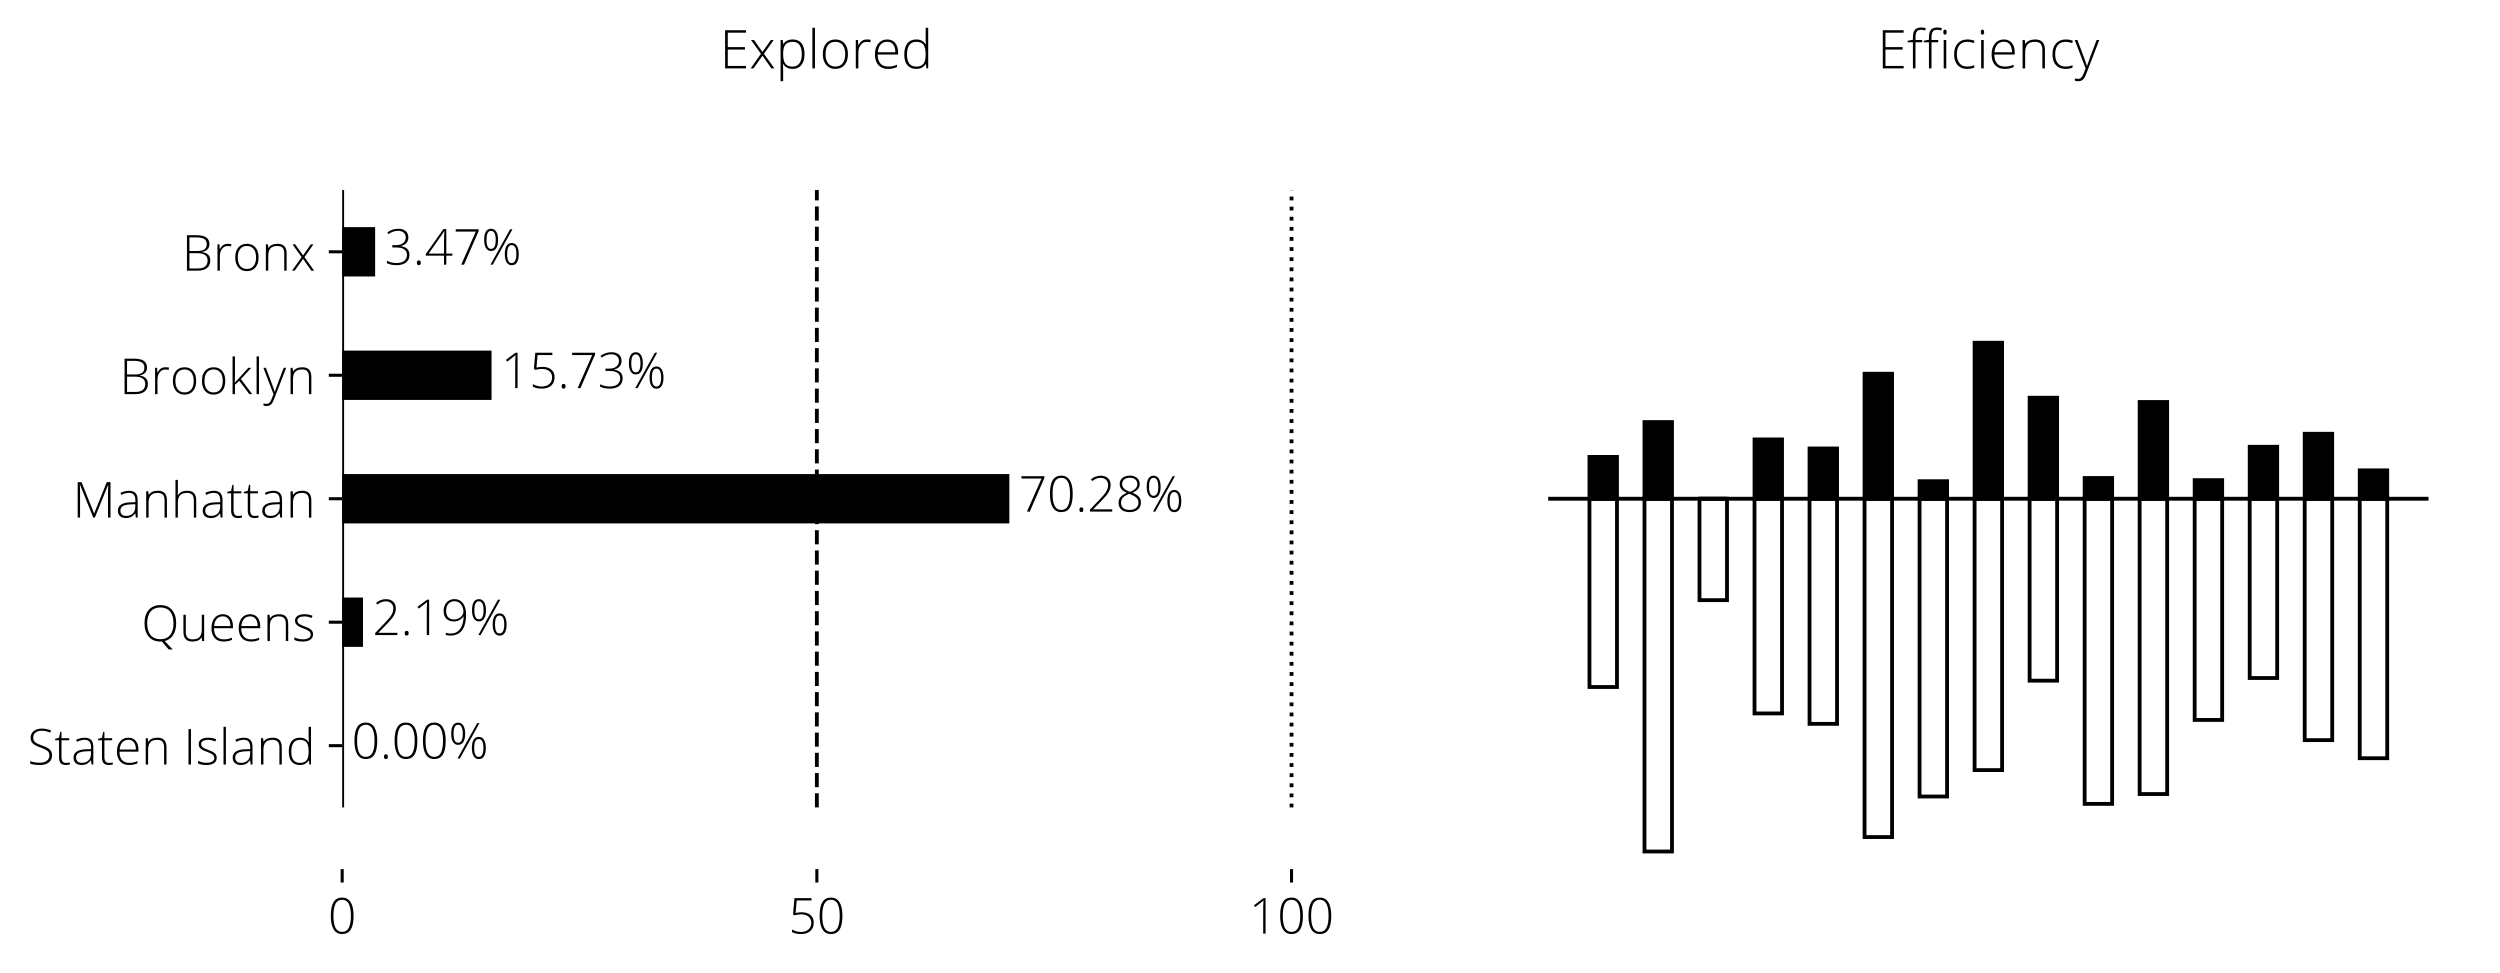
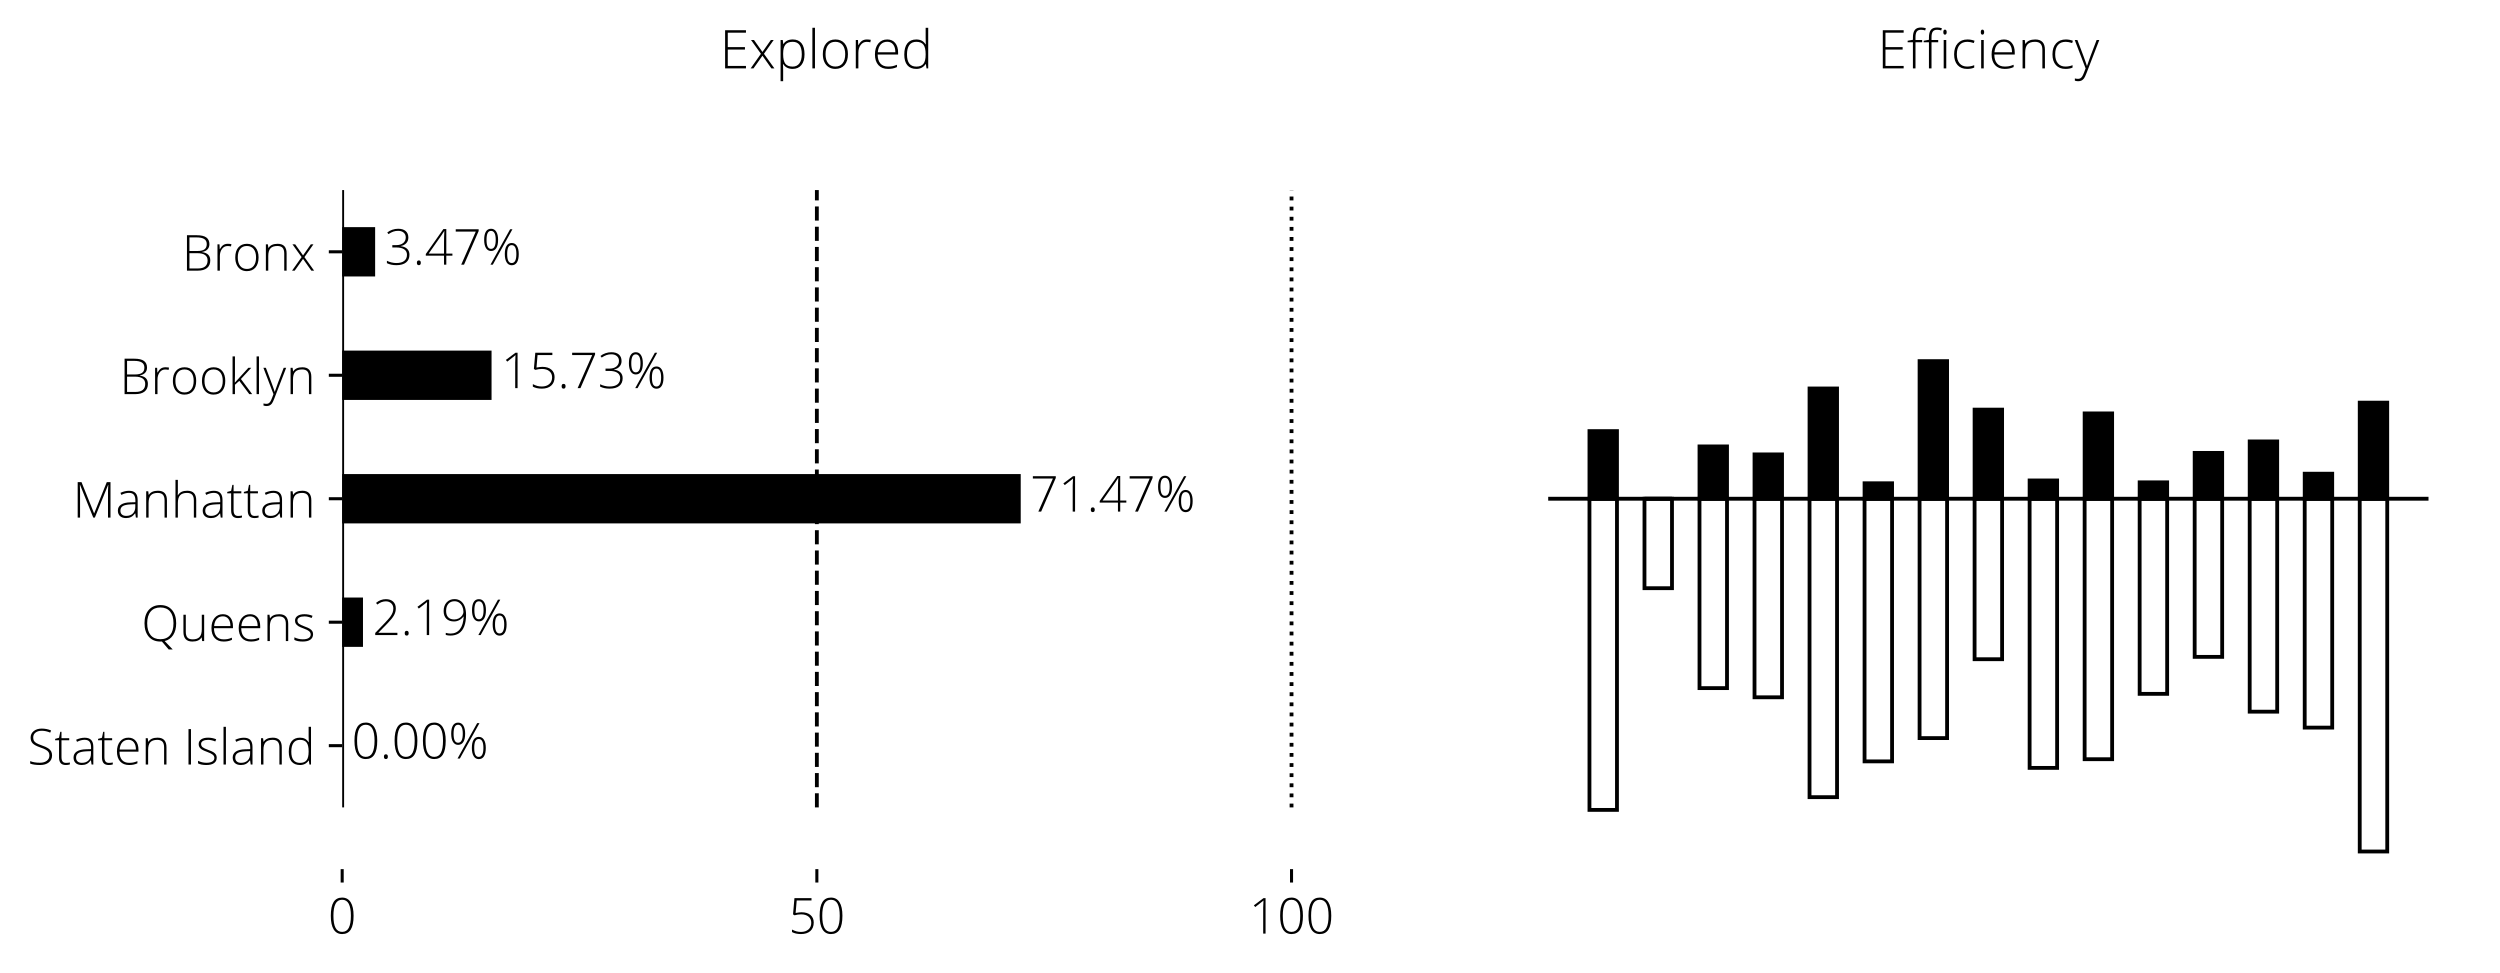
<svg xmlns="http://www.w3.org/2000/svg" xmlns:xlink="http://www.w3.org/1999/xlink" width="654.828pt" height="254.856pt" viewBox="0 0 654.828 254.856" version="1.1">
  <defs>
    <style type="text/css">*{stroke-linejoin: round; stroke-linecap: butt}</style>
  </defs>
  <g id="figure_1">
    <g id="patch_1">
      <path d="M 0 254.856  L 654.828 254.856  L 654.828 0  L 0 0  z " style="fill: #ffffff" />
    </g>
    <g id="axes_1">
      <g id="patch_2">
        <path d="M 89.628 227.654  L 343.265 227.654  L 343.265 33.614  L 89.628 33.614  L 89.628 227.654  z " style="fill: none" />
      </g>
      <g id="patch_3">
-         <path d="M 89.628 201.782  L 89.628 201.782  L 89.628 188.846  L 89.628 188.846  z " clip-path="url(#p01a5336e54)" />
+         <path d="M 89.628 201.782  L 89.628 201.782  L 89.628 188.846  L 89.628 188.846  z " clip-path="url(#p5bb6077768)" />
      </g>
      <g id="patch_4">
-         <path d="M 89.628 169.442  L 95.077 169.442  L 95.077 156.506  L 89.628 156.506  z " clip-path="url(#p01a5336e54)" />
+         <path d="M 89.628 169.442  L 95.077 169.442  L 95.077 156.506  L 89.628 156.506  z " clip-path="url(#p5bb6077768)" />
      </g>
      <g id="patch_5">
-         <path d="M 89.628 137.102  L 264.378 137.102  L 264.378 124.166  L 89.628 124.166  z " clip-path="url(#p01a5336e54)" />
+         <path d="M 89.628 137.102  L 267.36 137.102  L 267.36 124.166  L 89.628 124.166  z " clip-path="url(#p5bb6077768)" />
      </g>
      <g id="patch_6">
-         <path d="M 89.628 104.762  L 128.753 104.762  L 128.753 91.826  L 89.628 91.826  z " clip-path="url(#p01a5336e54)" />
+         <path d="M 89.628 104.762  L 128.753 104.762  L 128.753 91.826  L 89.628 91.826  z " clip-path="url(#p5bb6077768)" />
      </g>
      <g id="patch_7">
-         <path d="M 89.628 72.422  L 98.26 72.422  L 98.26 59.486  L 89.628 59.486  z " clip-path="url(#p01a5336e54)" />
+         <path d="M 89.628 72.422  L 98.26 72.422  L 98.26 59.486  L 89.628 59.486  z " clip-path="url(#p5bb6077768)" />
      </g>
      <g id="matplotlib.axis_1">
        <g id="xtick_1">
          <g id="line2d_1">
            <defs>
-               <path id="m8fd6b51f26" d="M 0 0  L 0 3.5  " style="stroke: #000000; stroke-width: 0.8" />
+               <path id="m5e5121622e" d="M 0 0  L 0 3.5  " style="stroke: #000000; stroke-width: 0.8" />
            </defs>
            <g>
-               <use xlink:href="#m8fd6b51f26" x="89.628" y="227.654" style="stroke: #000000; stroke-width: 0.8" />
+               <use xlink:href="#m5e5121622e" x="89.628" y="227.654" style="stroke: #000000; stroke-width: 0.8" />
            </g>
          </g>
          <g id="text_1">
            <g transform="translate(85.91836 244.5322)scale(0.13 -0.13)">
              <defs>
                <path id="OpenSans-Light-30" d="M 3297 2297  Q 3297 1094 2930 515  Q 2563 -63 1819 -63  Q 1103 -63 731 532  Q 359 1128 359 2297  Q 359 3491 720 4066  Q 1081 4641 1819 4641  Q 2541 4641 2919 4045  Q 3297 3450 3297 2297  z M 697 2297  Q 697 1234 975 726  Q 1253 219 1819 219  Q 2409 219 2679 744  Q 2950 1269 2950 2297  Q 2950 3309 2679 3834  Q 2409 4359 1819 4359  Q 1228 4359 962 3834  Q 697 3309 697 2297  z " transform="scale(0.015625)" />
              </defs>
              <use xlink:href="#OpenSans-Light-30" />
            </g>
          </g>
        </g>
        <g id="xtick_2">
          <g id="line2d_2">
            <g>
-               <use xlink:href="#m8fd6b51f26" x="213.96" y="227.654" style="stroke: #000000; stroke-width: 0.8" />
+               <use xlink:href="#m5e5121622e" x="213.96" y="227.654" style="stroke: #000000; stroke-width: 0.8" />
            </g>
          </g>
          <g id="text_2">
            <g transform="translate(206.5398 244.5322)scale(0.13 -0.13)">
              <defs>
                <path id="OpenSans-Light-35" d="M 1678 2747  Q 2409 2747 2829 2394  Q 3250 2041 3250 1422  Q 3250 719 2812 328  Q 2375 -63 1606 -63  Q 1266 -63 959 4  Q 653 72 447 197  L 447 519  Q 784 347 1046 280  Q 1309 213 1606 213  Q 2206 213 2568 530  Q 2931 847 2931 1388  Q 2931 1897 2578 2187  Q 2225 2478 1619 2478  Q 1213 2478 769 2356  L 581 2478  L 763 4569  L 2963 4569  L 2963 4269  L 1056 4269  L 916 2656  Q 1403 2747 1678 2747  z " transform="scale(0.015625)" />
              </defs>
              <use xlink:href="#OpenSans-Light-35" />
              <use xlink:href="#OpenSans-Light-30" x="57.08" />
            </g>
          </g>
        </g>
        <g id="xtick_3">
          <g id="line2d_3">
            <g>
-               <use xlink:href="#m8fd6b51f26" x="338.292" y="227.654" style="stroke: #000000; stroke-width: 0.8" />
+               <use xlink:href="#m5e5121622e" x="338.292" y="227.654" style="stroke: #000000; stroke-width: 0.8" />
            </g>
          </g>
          <g id="text_3">
            <g transform="translate(327.1613 244.5322)scale(0.13 -0.13)">
              <defs>
                <path id="OpenSans-Light-31" d="M 2131 0  L 1825 0  L 1825 3328  Q 1825 3781 1863 4269  Q 1816 4222 1766 4178  Q 1716 4134 800 3419  L 622 3641  L 1863 4569  L 2131 4569  L 2131 0  z " transform="scale(0.015625)" />
              </defs>
              <use xlink:href="#OpenSans-Light-31" />
              <use xlink:href="#OpenSans-Light-30" x="57.08" />
              <use xlink:href="#OpenSans-Light-30" x="114.16" />
            </g>
          </g>
        </g>
      </g>
      <g id="matplotlib.axis_2">
        <g id="ytick_1">
          <g id="line2d_4">
            <defs>
-               <path id="mf21c7e2f25" d="M 0 0  L -3.5 0  " style="stroke: #000000; stroke-width: 0.8" />
+               <path id="m77fba22100" d="M 0 0  L -3.5 0  " style="stroke: #000000; stroke-width: 0.8" />
            </defs>
            <g>
-               <use xlink:href="#mf21c7e2f25" x="89.628" y="195.314" style="stroke: #000000; stroke-width: 0.8" />
+               <use xlink:href="#m77fba22100" x="89.628" y="195.314" style="stroke: #000000; stroke-width: 0.8" />
            </g>
          </g>
          <g id="text_4">
            <g transform="translate(7.2 200.2532)scale(0.13 -0.13)">
              <defs>
                <path id="OpenSans-Light-53" d="M 3169 1178  Q 3169 606 2748 271  Q 2328 -63 1631 -63  Q 794 -63 347 122  L 347 441  Q 841 231 1606 231  Q 2169 231 2498 489  Q 2828 747 2828 1166  Q 2828 1425 2718 1595  Q 2609 1766 2362 1906  Q 2116 2047 1638 2209  Q 938 2450 670 2729  Q 403 3009 403 3475  Q 403 3988 804 4311  Q 1206 4634 1838 4634  Q 2481 4634 3047 4391  L 2931 4116  Q 2363 4353 1844 4353  Q 1338 4353 1038 4118  Q 738 3884 738 3481  Q 738 3228 830 3065  Q 922 2903 1131 2773  Q 1341 2644 1850 2463  Q 2384 2278 2653 2104  Q 2922 1931 3045 1711  Q 3169 1491 3169 1178  z " transform="scale(0.015625)" />
                <path id="OpenSans-Light-74" d="M 1466 213  Q 1759 213 1978 263  L 1978 13  Q 1753 -63 1459 -63  Q 1009 -63 795 178  Q 581 419 581 934  L 581 3128  L 78 3128  L 78 3309  L 581 3450  L 738 4219  L 897 4219  L 897 3397  L 1894 3397  L 1894 3128  L 897 3128  L 897 978  Q 897 588 1034 400  Q 1172 213 1466 213  z " transform="scale(0.015625)" />
                <path id="OpenSans-Light-61" d="M 2631 0  L 2553 538  L 2528 538  Q 2272 209 2001 73  Q 1731 -63 1363 -63  Q 863 -63 584 193  Q 306 450 306 903  Q 306 1400 720 1675  Q 1134 1950 1919 1966  L 2566 1984  L 2566 2209  Q 2566 2694 2369 2941  Q 2172 3188 1734 3188  Q 1263 3188 756 2925  L 641 3194  Q 1200 3456 1747 3456  Q 2306 3456 2582 3165  Q 2859 2875 2859 2259  L 2859 0  L 2631 0  z M 1381 219  Q 1925 219 2239 530  Q 2553 841 2553 1394  L 2553 1728  L 1959 1703  Q 1244 1669 939 1480  Q 634 1291 634 891  Q 634 572 829 395  Q 1025 219 1381 219  z " transform="scale(0.015625)" />
                <path id="OpenSans-Light-65" d="M 1941 -63  Q 1200 -63 786 393  Q 372 850 372 1672  Q 372 2484 772 2973  Q 1172 3463 1850 3463  Q 2450 3463 2797 3044  Q 3144 2625 3144 1906  L 3144 1656  L 697 1656  Q 703 956 1023 587  Q 1344 219 1941 219  Q 2231 219 2451 259  Q 2672 300 3009 434  L 3009 153  Q 2722 28 2478 -17  Q 2234 -63 1941 -63  z M 1850 3188  Q 1359 3188 1062 2864  Q 766 2541 716 1931  L 2816 1931  Q 2816 2522 2559 2855  Q 2303 3188 1850 3188  z " transform="scale(0.015625)" />
                <path id="OpenSans-Light-6e" d="M 2938 0  L 2938 2203  Q 2938 2716 2722 2948  Q 2506 3181 2053 3181  Q 1444 3181 1161 2873  Q 878 2566 878 1875  L 878 0  L 569 0  L 569 3397  L 831 3397  L 891 2931  L 909 2931  Q 1241 3463 2088 3463  Q 3244 3463 3244 2222  L 3244 0  L 2938 0  z " transform="scale(0.015625)" />
                <path id="OpenSans-Light-20" transform="scale(0.015625)" />
                <path id="OpenSans-Light-49" d="M 647 0  L 647 4569  L 966 4569  L 966 0  L 647 0  z " transform="scale(0.015625)" />
                <path id="OpenSans-Light-73" d="M 2675 884  Q 2675 428 2328 182  Q 1981 -63 1344 -63  Q 663 -63 263 147  L 263 481  Q 775 225 1344 225  Q 1847 225 2108 392  Q 2369 559 2369 838  Q 2369 1094 2161 1269  Q 1953 1444 1478 1613  Q 969 1797 762 1930  Q 556 2063 451 2230  Q 347 2397 347 2638  Q 347 3019 667 3241  Q 988 3463 1563 3463  Q 2113 3463 2606 3256  L 2491 2975  Q 1991 3181 1563 3181  Q 1147 3181 903 3043  Q 659 2906 659 2663  Q 659 2397 848 2237  Q 1038 2078 1588 1881  Q 2047 1716 2256 1583  Q 2466 1450 2570 1281  Q 2675 1113 2675 884  z " transform="scale(0.015625)" />
                <path id="OpenSans-Light-6c" d="M 878 0  L 569 0  L 569 4863  L 878 4863  L 878 0  z " transform="scale(0.015625)" />
                <path id="OpenSans-Light-64" d="M 1813 3463  Q 2181 3463 2450 3328  Q 2719 3194 2931 2869  L 2950 2869  Q 2931 3263 2931 3641  L 2931 4863  L 3238 4863  L 3238 0  L 3034 0  L 2956 519  L 2931 519  Q 2544 -63 1819 -63  Q 1116 -63 744 375  Q 372 813 372 1650  Q 372 2531 740 2997  Q 1109 3463 1813 3463  z M 1813 3181  Q 1256 3181 976 2790  Q 697 2400 697 1656  Q 697 213 1819 213  Q 2394 213 2662 547  Q 2931 881 2931 1650  L 2931 1703  Q 2931 2491 2667 2836  Q 2403 3181 1813 3181  z " transform="scale(0.015625)" />
              </defs>
              <use xlink:href="#OpenSans-Light-53" />
              <use xlink:href="#OpenSans-Light-74" x="54.492" />
              <use xlink:href="#OpenSans-Light-61" x="87.988" />
              <use xlink:href="#OpenSans-Light-74" x="140.967" />
              <use xlink:href="#OpenSans-Light-65" x="174.463" />
              <use xlink:href="#OpenSans-Light-6e" x="229.346" />
              <use xlink:href="#OpenSans-Light-20" x="288.33" />
              <use xlink:href="#OpenSans-Light-49" x="314.307" />
              <use xlink:href="#OpenSans-Light-73" x="339.502" />
              <use xlink:href="#OpenSans-Light-6c" x="386.084" />
              <use xlink:href="#OpenSans-Light-61" x="408.691" />
              <use xlink:href="#OpenSans-Light-6e" x="461.67" />
              <use xlink:href="#OpenSans-Light-64" x="520.654" />
            </g>
          </g>
        </g>
        <g id="ytick_2">
          <g id="line2d_5">
            <g>
-               <use xlink:href="#mf21c7e2f25" x="89.628" y="162.974" style="stroke: #000000; stroke-width: 0.8" />
+               <use xlink:href="#m77fba22100" x="89.628" y="162.974" style="stroke: #000000; stroke-width: 0.8" />
            </g>
          </g>
          <g id="text_5">
            <g transform="translate(37.03094 167.9132)scale(0.13 -0.13)">
              <defs>
                <path id="OpenSans-Light-51" d="M 4488 2291  Q 4488 1372 4094 770  Q 3700 169 3003 0  L 4044 -1088  L 3525 -1088  L 2644 -56  L 2541 -63  L 2444 -63  Q 1491 -63 947 570  Q 403 1203 403 2297  Q 403 3388 951 4014  Q 1500 4641 2450 4641  Q 3406 4641 3947 4011  Q 4488 3381 4488 2291  z M 750 2291  Q 750 1309 1187 773  Q 1625 238 2444 238  Q 3269 238 3705 769  Q 4141 1300 4141 2291  Q 4141 3278 3705 3804  Q 3269 4331 2450 4331  Q 1634 4331 1192 3800  Q 750 3269 750 2291  z " transform="scale(0.015625)" />
                <path id="OpenSans-Light-75" d="M 838 3397  L 838 1197  Q 838 684 1053 451  Q 1269 219 1722 219  Q 2328 219 2614 525  Q 2900 831 2900 1522  L 2900 3397  L 3206 3397  L 3206 0  L 2944 0  L 2888 469  L 2869 469  Q 2538 -63 1691 -63  Q 531 -63 531 1178  L 531 3397  L 838 3397  z " transform="scale(0.015625)" />
              </defs>
              <use xlink:href="#OpenSans-Light-51" />
              <use xlink:href="#OpenSans-Light-75" x="76.416" />
              <use xlink:href="#OpenSans-Light-65" x="135.4" />
              <use xlink:href="#OpenSans-Light-65" x="190.283" />
              <use xlink:href="#OpenSans-Light-6e" x="245.166" />
              <use xlink:href="#OpenSans-Light-73" x="304.15" />
            </g>
          </g>
        </g>
        <g id="ytick_3">
          <g id="line2d_6">
            <g>
-               <use xlink:href="#mf21c7e2f25" x="89.628" y="130.634" style="stroke: #000000; stroke-width: 0.8" />
+               <use xlink:href="#m77fba22100" x="89.628" y="130.634" style="stroke: #000000; stroke-width: 0.8" />
            </g>
          </g>
          <g id="text_6">
            <g transform="translate(19.03406 135.5732)scale(0.13 -0.13)">
              <defs>
                <path id="OpenSans-Light-4d" d="M 2656 0  L 953 4219  L 928 4219  Q 953 3831 953 3425  L 953 0  L 647 0  L 647 4569  L 1141 4569  L 2759 550  L 2778 550  L 4397 4569  L 4878 4569  L 4878 0  L 4556 0  L 4556 3463  Q 4556 3825 4594 4213  L 4569 4213  L 2859 0  L 2656 0  z " transform="scale(0.015625)" />
                <path id="OpenSans-Light-68" d="M 2938 0  L 2938 2203  Q 2938 2716 2722 2948  Q 2506 3181 2053 3181  Q 1444 3181 1161 2873  Q 878 2566 878 1875  L 878 0  L 569 0  L 569 4863  L 878 4863  L 878 3316  L 863 2881  L 884 2881  Q 1075 3188 1365 3325  Q 1656 3463 2088 3463  Q 3244 3463 3244 2222  L 3244 0  L 2938 0  z " transform="scale(0.015625)" />
              </defs>
              <use xlink:href="#OpenSans-Light-4d" />
              <use xlink:href="#OpenSans-Light-61" x="86.279" />
              <use xlink:href="#OpenSans-Light-6e" x="139.258" />
              <use xlink:href="#OpenSans-Light-68" x="198.242" />
              <use xlink:href="#OpenSans-Light-61" x="257.227" />
              <use xlink:href="#OpenSans-Light-74" x="310.205" />
              <use xlink:href="#OpenSans-Light-74" x="343.701" />
              <use xlink:href="#OpenSans-Light-61" x="377.197" />
              <use xlink:href="#OpenSans-Light-6e" x="430.176" />
            </g>
          </g>
        </g>
        <g id="ytick_4">
          <g id="line2d_7">
            <g>
-               <use xlink:href="#mf21c7e2f25" x="89.628" y="98.294" style="stroke: #000000; stroke-width: 0.8" />
+               <use xlink:href="#m77fba22100" x="89.628" y="98.294" style="stroke: #000000; stroke-width: 0.8" />
            </g>
          </g>
          <g id="text_7">
            <g transform="translate(31.31703 103.2332)scale(0.13 -0.13)">
              <defs>
                <path id="OpenSans-Light-42" d="M 647 4569  L 1900 4569  Q 2747 4569 3144 4281  Q 3541 3994 3541 3413  Q 3541 3016 3298 2752  Q 3056 2488 2591 2413  L 2591 2394  Q 3138 2313 3395 2048  Q 3653 1784 3653 1313  Q 3653 681 3234 340  Q 2816 0 2047 0  L 647 0  L 647 4569  z M 966 2534  L 1972 2534  Q 2616 2534 2908 2748  Q 3200 2963 3200 3419  Q 3200 3875 2870 4081  Q 2541 4288 1888 4288  L 966 4288  L 966 2534  z M 966 2253  L 966 281  L 2041 281  Q 3309 281 3309 1313  Q 3309 2253 1972 2253  L 966 2253  z " transform="scale(0.015625)" />
                <path id="OpenSans-Light-72" d="M 1906 3463  Q 2122 3463 2369 3419  L 2309 3122  Q 2097 3175 1869 3175  Q 1434 3175 1156 2806  Q 878 2438 878 1875  L 878 0  L 569 0  L 569 3397  L 831 3397  L 863 2784  L 884 2784  Q 1094 3159 1331 3311  Q 1569 3463 1906 3463  z " transform="scale(0.015625)" />
                <path id="OpenSans-Light-6f" d="M 3378 1703  Q 3378 872 2975 404  Q 2572 -63 1863 -63  Q 1416 -63 1075 153  Q 734 369 553 772  Q 372 1175 372 1703  Q 372 2534 775 2998  Q 1178 3463 1881 3463  Q 2581 3463 2979 2992  Q 3378 2522 3378 1703  z M 697 1703  Q 697 1003 1005 611  Q 1313 219 1875 219  Q 2438 219 2745 611  Q 3053 1003 3053 1703  Q 3053 2406 2742 2793  Q 2431 3181 1869 3181  Q 1306 3181 1001 2795  Q 697 2409 697 1703  z " transform="scale(0.015625)" />
                <path id="OpenSans-Light-6b" d="M 872 1491  L 2606 3397  L 2981 3397  L 1644 1947  L 3097 0  L 2725 0  L 1434 1716  L 878 1209  L 878 0  L 569 0  L 569 4863  L 878 4863  L 878 2425  L 856 1491  L 872 1491  z " transform="scale(0.015625)" />
                <path id="OpenSans-Light-79" d="M 0 3397  L 319 3397  L 1038 1491  Q 1366 613 1453 306  L 1472 306  Q 1603 709 1900 1509  L 2619 3397  L 2938 3397  L 1416 -550  Q 1231 -1031 1106 -1200  Q 981 -1369 814 -1453  Q 647 -1538 409 -1538  Q 231 -1538 13 -1472  L 13 -1203  Q 194 -1253 403 -1253  Q 563 -1253 684 -1178  Q 806 -1103 904 -945  Q 1003 -788 1133 -445  Q 1263 -103 1300 0  L 0 3397  z " transform="scale(0.015625)" />
              </defs>
              <use xlink:href="#OpenSans-Light-42" />
              <use xlink:href="#OpenSans-Light-72" x="62.695" />
              <use xlink:href="#OpenSans-Light-6f" x="101.611" />
              <use xlink:href="#OpenSans-Light-6f" x="160.205" />
              <use xlink:href="#OpenSans-Light-6b" x="218.799" />
              <use xlink:href="#OpenSans-Light-6c" x="267.188" />
              <use xlink:href="#OpenSans-Light-79" x="289.795" />
              <use xlink:href="#OpenSans-Light-6e" x="335.693" />
            </g>
          </g>
        </g>
        <g id="ytick_5">
          <g id="line2d_8">
            <g>
-               <use xlink:href="#mf21c7e2f25" x="89.628" y="65.954" style="stroke: #000000; stroke-width: 0.8" />
+               <use xlink:href="#m77fba22100" x="89.628" y="65.954" style="stroke: #000000; stroke-width: 0.8" />
            </g>
          </g>
          <g id="text_8">
            <g transform="translate(47.65641 70.89317)scale(0.13 -0.13)">
              <defs>
                <path id="OpenSans-Light-78" d="M 1403 1747  L 219 3397  L 575 3397  L 1588 1966  L 2591 3397  L 2931 3397  L 1766 1747  L 3016 0  L 2656 0  L 1588 1516  L 513 0  L 172 0  L 1403 1747  z " transform="scale(0.015625)" />
              </defs>
              <use xlink:href="#OpenSans-Light-42" />
              <use xlink:href="#OpenSans-Light-72" x="62.695" />
              <use xlink:href="#OpenSans-Light-6f" x="101.611" />
              <use xlink:href="#OpenSans-Light-6e" x="160.205" />
              <use xlink:href="#OpenSans-Light-78" x="219.189" />
            </g>
          </g>
        </g>
      </g>
      <g id="LineCollection_1">
-         <path d="M 89.628 211.484  L 89.628 49.784  " clip-path="url(#p01a5336e54)" style="fill: none; stroke: #000000" />
+         <path d="M 89.628 211.484  L 89.628 49.784  " clip-path="url(#p5bb6077768)" style="fill: none; stroke: #000000" />
      </g>
      <g id="LineCollection_2">
-         <path d="M 213.96 211.484  L 213.96 49.784  " clip-path="url(#p01a5336e54)" style="fill: none; stroke-dasharray: 3.7,1.6; stroke-dashoffset: 0; stroke: #000000" />
+         <path d="M 213.96 211.484  L 213.96 49.784  " clip-path="url(#p5bb6077768)" style="fill: none; stroke-dasharray: 3.7,1.6; stroke-dashoffset: 0; stroke: #000000" />
      </g>
      <g id="LineCollection_3">
-         <path d="M 338.292 211.484  L 338.292 49.784  " clip-path="url(#p01a5336e54)" style="fill: none; stroke-dasharray: 1,1.65; stroke-dashoffset: 0; stroke: #000000" />
+         <path d="M 338.292 211.484  L 338.292 49.784  " clip-path="url(#p5bb6077768)" style="fill: none; stroke-dasharray: 1,1.65; stroke-dashoffset: 0; stroke: #000000" />
      </g>
      <g id="text_9">
        <g transform="translate(92.11507 198.6911)scale(0.13 -0.13)">
          <defs>
            <path id="OpenSans-Light-2e" d="M 506 244  Q 506 550 756 550  Q 1013 550 1013 244  Q 1013 -63 756 -63  Q 506 -63 506 244  z " transform="scale(0.015625)" />
            <path id="OpenSans-Light-25" d="M 659 3206  Q 659 2625 800 2333  Q 941 2041 1241 2041  Q 1844 2041 1844 3206  Q 1844 3781 1689 4070  Q 1534 4359 1241 4359  Q 941 4359 800 4070  Q 659 3781 659 3206  z M 2150 3206  Q 2150 2500 1915 2133  Q 1681 1766 1241 1766  Q 825 1766 589 2142  Q 353 2519 353 3206  Q 353 3903 578 4268  Q 803 4634 1241 4634  Q 1675 4634 1912 4257  Q 2150 3881 2150 3206  z M 3322 1369  Q 3322 791 3462 502  Q 3603 213 3903 213  Q 4506 213 4506 1369  Q 4506 2522 3903 2522  Q 3603 2522 3462 2236  Q 3322 1950 3322 1369  z M 4813 1369  Q 4813 663 4581 295  Q 4350 -72 3909 -72  Q 3484 -72 3250 308  Q 3016 688 3016 1369  Q 3016 2072 3245 2434  Q 3475 2797 3909 2797  Q 4338 2797 4575 2422  Q 4813 2047 4813 1369  z M 4000 4569  L 1466 0  L 1166 0  L 3700 4569  L 4000 4569  z " transform="scale(0.015625)" />
          </defs>
          <use xlink:href="#OpenSans-Light-30" />
          <use xlink:href="#OpenSans-Light-2e" x="57.08" />
          <use xlink:href="#OpenSans-Light-30" x="80.859" />
          <use xlink:href="#OpenSans-Light-30" x="137.939" />
          <use xlink:href="#OpenSans-Light-25" x="195.02" />
        </g>
      </g>
      <g id="text_10">
        <g transform="translate(97.5641 166.3511)scale(0.13 -0.13)">
          <defs>
            <path id="OpenSans-Light-32" d="M 3213 0  L 353 0  L 353 275  L 1569 1544  Q 2081 2075 2287 2356  Q 2494 2638 2591 2894  Q 2688 3150 2688 3431  Q 2688 3841 2419 4097  Q 2150 4353 1722 4353  Q 1150 4353 628 3938  L 459 4153  Q 1031 4634 1728 4634  Q 2325 4634 2667 4315  Q 3009 3997 3009 3438  Q 3009 2984 2779 2561  Q 2550 2138 1941 1516  L 769 313  L 769 300  L 3213 300  L 3213 0  z " transform="scale(0.015625)" />
            <path id="OpenSans-Light-39" d="M 3238 2631  Q 3238 1731 3002 1125  Q 2766 519 2314 228  Q 1863 -63 1222 -63  Q 897 -63 622 19  L 622 288  Q 756 244 945 220  Q 1134 197 1234 197  Q 2006 197 2443 755  Q 2881 1313 2931 2381  L 2894 2381  Q 2666 2081 2350 1920  Q 2034 1759 1691 1759  Q 1056 1759 701 2109  Q 347 2459 347 3103  Q 347 3791 736 4216  Q 1125 4641 1747 4641  Q 2197 4641 2534 4405  Q 2872 4169 3055 3712  Q 3238 3256 3238 2631  z M 1747 4366  Q 1253 4366 959 4033  Q 666 3700 666 3122  Q 666 2578 937 2297  Q 1209 2016 1716 2016  Q 2031 2016 2304 2156  Q 2578 2297 2739 2530  Q 2900 2763 2900 3003  Q 2900 3369 2754 3687  Q 2609 4006 2348 4186  Q 2088 4366 1747 4366  z " transform="scale(0.015625)" />
          </defs>
          <use xlink:href="#OpenSans-Light-32" />
          <use xlink:href="#OpenSans-Light-2e" x="57.08" />
          <use xlink:href="#OpenSans-Light-31" x="80.859" />
          <use xlink:href="#OpenSans-Light-39" x="137.939" />
          <use xlink:href="#OpenSans-Light-25" x="195.02" />
        </g>
      </g>
      <g id="text_11">
-         <g transform="translate(266.8644 134.0111)scale(0.13 -0.13)">
+         <g transform="translate(269.8467 134.0111)scale(0.13 -0.13)">
          <defs>
            <path id="OpenSans-Light-37" d="M 1044 0  L 2925 4269  L 341 4269  L 341 4569  L 3297 4569  L 3297 4341  L 1409 0  L 1044 0  z " transform="scale(0.015625)" />
-             <path id="OpenSans-Light-38" d="M 1819 4647  Q 2400 4647 2754 4350  Q 3109 4053 3109 3547  Q 3109 3197 2889 2928  Q 2669 2659 2175 2431  Q 2775 2184 3019 1890  Q 3263 1597 3263 1178  Q 3263 613 2867 275  Q 2472 -63 1806 -63  Q 1116 -63 747 253  Q 378 569 378 1172  Q 378 1581 637 1890  Q 897 2200 1441 2419  Q 938 2656 731 2920  Q 525 3184 525 3553  Q 525 3881 690 4129  Q 856 4378 1154 4512  Q 1453 4647 1819 4647  z M 697 1125  Q 697 694 989 456  Q 1281 219 1806 219  Q 2319 219 2631 470  Q 2944 722 2944 1153  Q 2944 1541 2698 1783  Q 2453 2025 1753 2291  Q 1178 2069 937 1800  Q 697 1531 697 1125  z M 1813 4366  Q 1372 4366 1105 4148  Q 838 3931 838 3553  Q 838 3334 936 3167  Q 1034 3000 1220 2864  Q 1406 2728 1844 2547  Q 2353 2744 2575 2981  Q 2797 3219 2797 3553  Q 2797 3928 2533 4147  Q 2269 4366 1813 4366  z " transform="scale(0.015625)" />
+             <path id="OpenSans-Light-34" d="M 3566 1166  L 2778 1166  L 2778 0  L 2484 0  L 2484 1166  L 134 1166  L 134 1375  L 2400 4594  L 2778 4594  L 2778 1434  L 3566 1434  L 3566 1166  z M 2484 1434  L 2484 2741  Q 2484 3684 2528 4325  L 2503 4325  Q 2441 4209 2119 3738  L 506 1434  L 2484 1434  z " transform="scale(0.015625)" />
          </defs>
          <use xlink:href="#OpenSans-Light-37" />
-           <use xlink:href="#OpenSans-Light-30" x="57.08" />
+           <use xlink:href="#OpenSans-Light-31" x="57.08" />
          <use xlink:href="#OpenSans-Light-2e" x="114.16" />
-           <use xlink:href="#OpenSans-Light-32" x="137.939" />
-           <use xlink:href="#OpenSans-Light-38" x="195.02" />
+           <use xlink:href="#OpenSans-Light-34" x="137.939" />
+           <use xlink:href="#OpenSans-Light-37" x="195.02" />
          <use xlink:href="#OpenSans-Light-25" x="252.1" />
        </g>
      </g>
      <g id="text_12">
        <g transform="translate(131.2399 101.6711)scale(0.13 -0.13)">
          <defs>
            <path id="OpenSans-Light-33" d="M 3059 3494  Q 3059 3069 2792 2778  Q 2525 2488 2075 2406  L 2075 2388  Q 2625 2319 2912 2037  Q 3200 1756 3200 1281  Q 3200 641 2764 289  Q 2328 -63 1509 -63  Q 813 -63 294 197  L 294 506  Q 556 369 882 291  Q 1209 213 1497 213  Q 2188 213 2534 492  Q 2881 772 2881 1281  Q 2881 1734 2526 1978  Q 2172 2222 1484 2222  L 991 2222  L 991 2522  L 1491 2522  Q 2059 2522 2392 2792  Q 2725 3063 2725 3525  Q 2725 3906 2454 4136  Q 2184 4366 1747 4366  Q 1406 4366 1125 4270  Q 844 4175 494 3944  L 341 4153  Q 606 4375 981 4504  Q 1356 4634 1741 4634  Q 2372 4634 2715 4336  Q 3059 4038 3059 3494  z " transform="scale(0.015625)" />
          </defs>
          <use xlink:href="#OpenSans-Light-31" />
          <use xlink:href="#OpenSans-Light-35" x="57.08" />
          <use xlink:href="#OpenSans-Light-2e" x="114.16" />
          <use xlink:href="#OpenSans-Light-37" x="137.939" />
          <use xlink:href="#OpenSans-Light-33" x="195.02" />
          <use xlink:href="#OpenSans-Light-25" x="252.1" />
        </g>
      </g>
      <g id="text_13">
        <g transform="translate(100.7466 69.33114)scale(0.13 -0.13)">
-           <defs>
-             <path id="OpenSans-Light-34" d="M 3566 1166  L 2778 1166  L 2778 0  L 2484 0  L 2484 1166  L 134 1166  L 134 1375  L 2400 4594  L 2778 4594  L 2778 1434  L 3566 1434  L 3566 1166  z M 2484 1434  L 2484 2741  Q 2484 3684 2528 4325  L 2503 4325  Q 2441 4209 2119 3738  L 506 1434  L 2484 1434  z " transform="scale(0.015625)" />
-           </defs>
          <use xlink:href="#OpenSans-Light-33" />
          <use xlink:href="#OpenSans-Light-2e" x="57.08" />
          <use xlink:href="#OpenSans-Light-34" x="80.859" />
          <use xlink:href="#OpenSans-Light-37" x="137.939" />
          <use xlink:href="#OpenSans-Light-25" x="195.02" />
        </g>
      </g>
      <g id="text_14">
        <g transform="translate(188.5144 17.91219)scale(0.14 -0.14)">
          <defs>
            <path id="OpenSans-Light-45" d="M 3144 0  L 647 0  L 647 4569  L 3144 4569  L 3144 4275  L 966 4275  L 966 2547  L 3022 2547  L 3022 2253  L 966 2253  L 966 294  L 3144 294  L 3144 0  z " transform="scale(0.015625)" />
            <path id="OpenSans-Light-70" d="M 2022 -63  Q 1238 -63 878 525  L 856 525  L 866 263  Q 878 31 878 -244  L 878 -1538  L 569 -1538  L 569 3397  L 831 3397  L 891 2913  L 909 2913  Q 1259 3463 2028 3463  Q 2716 3463 3077 3011  Q 3438 2559 3438 1697  Q 3438 859 3058 398  Q 2678 -63 2022 -63  z M 2016 213  Q 2538 213 2823 600  Q 3109 988 3109 1684  Q 3109 3181 2028 3181  Q 1434 3181 1156 2854  Q 878 2528 878 1791  L 878 1691  Q 878 894 1145 553  Q 1413 213 2016 213  z " transform="scale(0.015625)" />
          </defs>
          <use xlink:href="#OpenSans-Light-45" />
          <use xlink:href="#OpenSans-Light-78" x="55.176" />
          <use xlink:href="#OpenSans-Light-70" x="104.98" />
          <use xlink:href="#OpenSans-Light-6c" x="164.502" />
          <use xlink:href="#OpenSans-Light-6f" x="187.109" />
          <use xlink:href="#OpenSans-Light-72" x="245.703" />
          <use xlink:href="#OpenSans-Light-65" x="284.619" />
          <use xlink:href="#OpenSans-Light-64" x="339.502" />
        </g>
      </g>
    </g>
    <g id="axes_2">
      <g id="patch_8">
-         <path d="M 416.329 130.634  L 423.535 130.634  L 423.535 119.677  L 416.329 119.677  z " clip-path="url(#p04b100357e)" style="stroke: #000000; stroke-linejoin: miter" />
+         <path d="M 416.329 130.634  L 423.535 130.634  L 423.535 112.92  L 416.329 112.92  z " clip-path="url(#p7b5307af1e)" style="stroke: #000000; stroke-linejoin: miter" />
      </g>
      <g id="patch_9">
-         <path d="M 430.741 130.634  L 437.946 130.634  L 437.946 110.551  L 430.741 110.551  z " clip-path="url(#p04b100357e)" style="stroke: #000000; stroke-linejoin: miter" />
+         <path d="M 430.741 130.634  L 437.946 130.634  L 437.946 130.634  L 430.741 130.634  z " clip-path="url(#p7b5307af1e)" style="stroke: #000000; stroke-linejoin: miter" />
      </g>
      <g id="patch_10">
-         <path d="M 445.152 130.634  L 452.357 130.634  L 452.357 130.634  L 445.152 130.634  z " clip-path="url(#p04b100357e)" style="stroke: #000000; stroke-linejoin: miter" />
+         <path d="M 445.152 130.634  L 452.357 130.634  L 452.357 116.931  L 445.152 116.931  z " clip-path="url(#p7b5307af1e)" style="stroke: #000000; stroke-linejoin: miter" />
      </g>
      <g id="patch_11">
-         <path d="M 459.563 130.634  L 466.768 130.634  L 466.768 115.099  L 459.563 115.099  z " clip-path="url(#p04b100357e)" style="stroke: #000000; stroke-linejoin: miter" />
+         <path d="M 459.563 130.634  L 466.768 130.634  L 466.768 119.021  L 459.563 119.021  z " clip-path="url(#p7b5307af1e)" style="stroke: #000000; stroke-linejoin: miter" />
      </g>
      <g id="patch_12">
-         <path d="M 473.974 130.634  L 481.18 130.634  L 481.18 117.469  L 473.974 117.469  z " clip-path="url(#p04b100357e)" style="stroke: #000000; stroke-linejoin: miter" />
+         <path d="M 473.974 130.634  L 481.18 130.634  L 481.18 101.755  L 473.974 101.755  z " clip-path="url(#p7b5307af1e)" style="stroke: #000000; stroke-linejoin: miter" />
      </g>
      <g id="patch_13">
-         <path d="M 488.385 130.634  L 495.591 130.634  L 495.591 97.893  L 488.385 97.893  z " clip-path="url(#p04b100357e)" style="stroke: #000000; stroke-linejoin: miter" />
+         <path d="M 488.385 130.634  L 495.591 130.634  L 495.591 126.582  L 488.385 126.582  z " clip-path="url(#p7b5307af1e)" style="stroke: #000000; stroke-linejoin: miter" />
      </g>
      <g id="patch_14">
-         <path d="M 502.796 130.634  L 510.002 130.634  L 510.002 126.041  L 502.796 126.041  z " clip-path="url(#p04b100357e)" style="stroke: #000000; stroke-linejoin: miter" />
+         <path d="M 502.796 130.634  L 510.002 130.634  L 510.002 94.591  L 502.796 94.591  z " clip-path="url(#p7b5307af1e)" style="stroke: #000000; stroke-linejoin: miter" />
      </g>
      <g id="patch_15">
-         <path d="M 517.207 130.634  L 524.413 130.634  L 524.413 89.771  L 517.207 89.771  z " clip-path="url(#p04b100357e)" style="stroke: #000000; stroke-linejoin: miter" />
+         <path d="M 517.207 130.634  L 524.413 130.634  L 524.413 107.293  L 517.207 107.293  z " clip-path="url(#p7b5307af1e)" style="stroke: #000000; stroke-linejoin: miter" />
      </g>
      <g id="patch_16">
-         <path d="M 531.619 130.634  L 538.824 130.634  L 538.824 104.172  L 531.619 104.172  z " clip-path="url(#p04b100357e)" style="stroke: #000000; stroke-linejoin: miter" />
+         <path d="M 531.619 130.634  L 538.824 130.634  L 538.824 125.846  L 531.619 125.846  z " clip-path="url(#p7b5307af1e)" style="stroke: #000000; stroke-linejoin: miter" />
      </g>
      <g id="patch_17">
-         <path d="M 546.03 130.634  L 553.235 130.634  L 553.235 125.205  L 546.03 125.205  z " clip-path="url(#p04b100357e)" style="stroke: #000000; stroke-linejoin: miter" />
+         <path d="M 546.03 130.634  L 553.235 130.634  L 553.235 108.284  L 546.03 108.284  z " clip-path="url(#p7b5307af1e)" style="stroke: #000000; stroke-linejoin: miter" />
      </g>
      <g id="patch_18">
-         <path d="M 560.441 130.634  L 567.647 130.634  L 567.647 105.296  L 560.441 105.296  z " clip-path="url(#p04b100357e)" style="stroke: #000000; stroke-linejoin: miter" />
+         <path d="M 560.441 130.634  L 567.647 130.634  L 567.647 126.339  L 560.441 126.339  z " clip-path="url(#p7b5307af1e)" style="stroke: #000000; stroke-linejoin: miter" />
      </g>
      <g id="patch_19">
-         <path d="M 574.852 130.634  L 582.058 130.634  L 582.058 125.764  L 574.852 125.764  z " clip-path="url(#p04b100357e)" style="stroke: #000000; stroke-linejoin: miter" />
+         <path d="M 574.852 130.634  L 582.058 130.634  L 582.058 118.626  L 574.852 118.626  z " clip-path="url(#p7b5307af1e)" style="stroke: #000000; stroke-linejoin: miter" />
      </g>
      <g id="patch_20">
-         <path d="M 589.263 130.634  L 596.469 130.634  L 596.469 117.021  L 589.263 117.021  z " clip-path="url(#p04b100357e)" style="stroke: #000000; stroke-linejoin: miter" />
+         <path d="M 589.263 130.634  L 596.469 130.634  L 596.469 115.622  L 589.263 115.622  z " clip-path="url(#p7b5307af1e)" style="stroke: #000000; stroke-linejoin: miter" />
      </g>
      <g id="patch_21">
-         <path d="M 603.674 130.634  L 610.88 130.634  L 610.88 113.615  L 603.674 113.615  z " clip-path="url(#p04b100357e)" style="stroke: #000000; stroke-linejoin: miter" />
+         <path d="M 603.674 130.634  L 610.88 130.634  L 610.88 124.077  L 603.674 124.077  z " clip-path="url(#p7b5307af1e)" style="stroke: #000000; stroke-linejoin: miter" />
      </g>
      <g id="patch_22">
-         <path d="M 618.086 130.634  L 625.291 130.634  L 625.291 123.2  L 618.086 123.2  z " clip-path="url(#p04b100357e)" style="stroke: #000000; stroke-linejoin: miter" />
+         <path d="M 618.086 130.634  L 625.291 130.634  L 625.291 105.464  L 618.086 105.464  z " clip-path="url(#p7b5307af1e)" style="stroke: #000000; stroke-linejoin: miter" />
      </g>
      <g id="patch_23">
-         <path d="M 416.329 130.634  L 423.535 130.634  L 423.535 179.949  L 416.329 179.949  L 416.329 130.634  z " clip-path="url(#p04b100357e)" style="fill: none; stroke: #000000; stroke-linejoin: miter" />
+         <path d="M 416.329 130.634  L 423.535 130.634  L 423.535 212.138  L 416.329 212.138  L 416.329 130.634  z " clip-path="url(#p7b5307af1e)" style="fill: none; stroke: #000000; stroke-linejoin: miter" />
      </g>
      <g id="patch_24">
-         <path d="M 430.741 130.634  L 437.946 130.634  L 437.946 223.036  L 430.741 223.036  L 430.741 130.634  z " clip-path="url(#p04b100357e)" style="fill: none; stroke: #000000; stroke-linejoin: miter" />
+         <path d="M 430.741 130.634  L 437.946 130.634  L 437.946 154.066  L 430.741 154.066  L 430.741 130.634  z " clip-path="url(#p7b5307af1e)" style="fill: none; stroke: #000000; stroke-linejoin: miter" />
      </g>
      <g id="patch_25">
-         <path d="M 445.152 130.634  L 452.357 130.634  L 452.357 157.199  L 445.152 157.199  L 445.152 130.634  z " clip-path="url(#p04b100357e)" style="fill: none; stroke: #000000; stroke-linejoin: miter" />
+         <path d="M 445.152 130.634  L 452.357 130.634  L 452.357 180.238  L 445.152 180.238  L 445.152 130.634  z " clip-path="url(#p7b5307af1e)" style="fill: none; stroke: #000000; stroke-linejoin: miter" />
      </g>
      <g id="patch_26">
-         <path d="M 459.563 130.634  L 466.768 130.634  L 466.768 186.87  L 459.563 186.87  L 459.563 130.634  z " clip-path="url(#p04b100357e)" style="fill: none; stroke: #000000; stroke-linejoin: miter" />
+         <path d="M 459.563 130.634  L 466.768 130.634  L 466.768 182.643  L 459.563 182.643  L 459.563 130.634  z " clip-path="url(#p7b5307af1e)" style="fill: none; stroke: #000000; stroke-linejoin: miter" />
      </g>
      <g id="patch_27">
-         <path d="M 473.974 130.634  L 481.18 130.634  L 481.18 189.597  L 473.974 189.597  L 473.974 130.634  z " clip-path="url(#p04b100357e)" style="fill: none; stroke: #000000; stroke-linejoin: miter" />
+         <path d="M 473.974 130.634  L 481.18 130.634  L 481.18 208.8  L 473.974 208.8  L 473.974 130.634  z " clip-path="url(#p7b5307af1e)" style="fill: none; stroke: #000000; stroke-linejoin: miter" />
      </g>
      <g id="patch_28">
-         <path d="M 488.385 130.634  L 495.591 130.634  L 495.591 219.251  L 488.385 219.251  L 488.385 130.634  z " clip-path="url(#p04b100357e)" style="fill: none; stroke: #000000; stroke-linejoin: miter" />
+         <path d="M 488.385 130.634  L 495.591 130.634  L 495.591 199.429  L 488.385 199.429  L 488.385 130.634  z " clip-path="url(#p7b5307af1e)" style="fill: none; stroke: #000000; stroke-linejoin: miter" />
      </g>
      <g id="patch_29">
-         <path d="M 502.796 130.634  L 510.002 130.634  L 510.002 208.627  L 502.796 208.627  L 502.796 130.634  z " clip-path="url(#p04b100357e)" style="fill: none; stroke: #000000; stroke-linejoin: miter" />
+         <path d="M 502.796 130.634  L 510.002 130.634  L 510.002 193.33  L 502.796 193.33  L 502.796 130.634  z " clip-path="url(#p7b5307af1e)" style="fill: none; stroke: #000000; stroke-linejoin: miter" />
      </g>
      <g id="patch_30">
-         <path d="M 517.207 130.634  L 524.413 130.634  L 524.413 201.713  L 517.207 201.713  L 517.207 130.634  z " clip-path="url(#p04b100357e)" style="fill: none; stroke: #000000; stroke-linejoin: miter" />
+         <path d="M 517.207 130.634  L 524.413 130.634  L 524.413 172.67  L 517.207 172.67  L 517.207 130.634  z " clip-path="url(#p7b5307af1e)" style="fill: none; stroke: #000000; stroke-linejoin: miter" />
      </g>
      <g id="patch_31">
-         <path d="M 531.619 130.634  L 538.824 130.634  L 538.824 178.29  L 531.619 178.29  L 531.619 130.634  z " clip-path="url(#p04b100357e)" style="fill: none; stroke: #000000; stroke-linejoin: miter" />
+         <path d="M 531.619 130.634  L 538.824 130.634  L 538.824 201.135  L 531.619 201.135  L 531.619 130.634  z " clip-path="url(#p7b5307af1e)" style="fill: none; stroke: #000000; stroke-linejoin: miter" />
      </g>
      <g id="patch_32">
-         <path d="M 546.03 130.634  L 553.235 130.634  L 553.235 210.561  L 546.03 210.561  L 546.03 130.634  z " clip-path="url(#p04b100357e)" style="fill: none; stroke: #000000; stroke-linejoin: miter" />
+         <path d="M 546.03 130.634  L 553.235 130.634  L 553.235 198.86  L 546.03 198.86  L 546.03 130.634  z " clip-path="url(#p7b5307af1e)" style="fill: none; stroke: #000000; stroke-linejoin: miter" />
      </g>
      <g id="patch_33">
-         <path d="M 560.441 130.634  L 567.647 130.634  L 567.647 207.983  L 560.441 207.983  L 560.441 130.634  z " clip-path="url(#p04b100357e)" style="fill: none; stroke: #000000; stroke-linejoin: miter" />
+         <path d="M 560.441 130.634  L 567.647 130.634  L 567.647 181.742  L 560.441 181.742  L 560.441 130.634  z " clip-path="url(#p7b5307af1e)" style="fill: none; stroke: #000000; stroke-linejoin: miter" />
      </g>
      <g id="patch_34">
-         <path d="M 574.852 130.634  L 582.058 130.634  L 582.058 188.576  L 574.852 188.576  L 574.852 130.634  z " clip-path="url(#p04b100357e)" style="fill: none; stroke: #000000; stroke-linejoin: miter" />
+         <path d="M 574.852 130.634  L 582.058 130.634  L 582.058 172.054  L 574.852 172.054  L 574.852 130.634  z " clip-path="url(#p7b5307af1e)" style="fill: none; stroke: #000000; stroke-linejoin: miter" />
      </g>
      <g id="patch_35">
-         <path d="M 589.263 130.634  L 596.469 130.634  L 596.469 177.592  L 589.263 177.592  L 589.263 130.634  z " clip-path="url(#p04b100357e)" style="fill: none; stroke: #000000; stroke-linejoin: miter" />
+         <path d="M 589.263 130.634  L 596.469 130.634  L 596.469 186.408  L 589.263 186.408  L 589.263 130.634  z " clip-path="url(#p7b5307af1e)" style="fill: none; stroke: #000000; stroke-linejoin: miter" />
      </g>
      <g id="patch_36">
-         <path d="M 603.674 130.634  L 610.88 130.634  L 610.88 193.865  L 603.674 193.865  L 603.674 130.634  z " clip-path="url(#p04b100357e)" style="fill: none; stroke: #000000; stroke-linejoin: miter" />
+         <path d="M 603.674 130.634  L 610.88 130.634  L 610.88 190.585  L 603.674 190.585  L 603.674 130.634  z " clip-path="url(#p7b5307af1e)" style="fill: none; stroke: #000000; stroke-linejoin: miter" />
      </g>
      <g id="patch_37">
-         <path d="M 618.086 130.634  L 625.291 130.634  L 625.291 198.601  L 618.086 198.601  L 618.086 130.634  z " clip-path="url(#p04b100357e)" style="fill: none; stroke: #000000; stroke-linejoin: miter" />
+         <path d="M 618.086 130.634  L 625.291 130.634  L 625.291 223.034  L 618.086 223.034  L 618.086 130.634  z " clip-path="url(#p7b5307af1e)" style="fill: none; stroke: #000000; stroke-linejoin: miter" />
      </g>
      <g id="LineCollection_4">
-         <path d="M 405.521 130.634  L 636.1 130.634  " clip-path="url(#p04b100357e)" style="fill: none; stroke: #000000" />
+         <path d="M 405.521 130.634  L 636.1 130.634  " clip-path="url(#p7b5307af1e)" style="fill: none; stroke: #000000" />
      </g>
      <g id="text_15">
        <g transform="translate(491.7482 17.91219)scale(0.14 -0.14)">
          <defs>
            <path id="OpenSans-Light-66" d="M 1831 3128  L 1031 3128  L 1031 0  L 722 0  L 722 3128  L 91 3128  L 91 3309  L 722 3425  L 722 3688  Q 722 4313 951 4605  Q 1181 4897 1703 4897  Q 1984 4897 2266 4813  L 2194 4544  Q 1944 4622 1697 4622  Q 1334 4622 1182 4408  Q 1031 4194 1031 3713  L 1031 3397  L 1831 3397  L 1831 3128  z " transform="scale(0.015625)" />
            <path id="OpenSans-Light-69" d="M 878 0  L 569 0  L 569 3397  L 878 3397  L 878 0  z M 525 4341  Q 525 4641 722 4641  Q 819 4641 873 4562  Q 928 4484 928 4341  Q 928 4200 873 4119  Q 819 4038 722 4038  Q 525 4038 525 4341  z " transform="scale(0.015625)" />
            <path id="OpenSans-Light-63" d="M 1925 -63  Q 1197 -63 784 396  Q 372 856 372 1678  Q 372 2522 800 2992  Q 1228 3463 1972 3463  Q 2413 3463 2816 3309  L 2731 3034  Q 2291 3181 1966 3181  Q 1341 3181 1019 2795  Q 697 2409 697 1684  Q 697 997 1019 608  Q 1341 219 1919 219  Q 2381 219 2778 384  L 2778 97  Q 2453 -63 1925 -63  z " transform="scale(0.015625)" />
          </defs>
          <use xlink:href="#OpenSans-Light-45" />
          <use xlink:href="#OpenSans-Light-66" x="55.176" />
          <use xlink:href="#OpenSans-Light-66" x="85.156" />
          <use xlink:href="#OpenSans-Light-69" x="115.137" />
          <use xlink:href="#OpenSans-Light-63" x="137.744" />
          <use xlink:href="#OpenSans-Light-69" x="185.254" />
          <use xlink:href="#OpenSans-Light-65" x="207.861" />
          <use xlink:href="#OpenSans-Light-6e" x="262.744" />
          <use xlink:href="#OpenSans-Light-63" x="321.729" />
          <use xlink:href="#OpenSans-Light-79" x="369.238" />
        </g>
      </g>
    </g>
  </g>
  <defs>
-     <clipPath id="p01a5336e54">
+     <clipPath id="p5bb6077768">
      <rect x="89.628" y="33.614" width="253.636" height="194.04" />
    </clipPath>
-     <clipPath id="p04b100357e">
+     <clipPath id="p7b5307af1e">
      <rect x="393.992" y="33.614" width="253.636" height="194.04" />
    </clipPath>
  </defs>
</svg>
